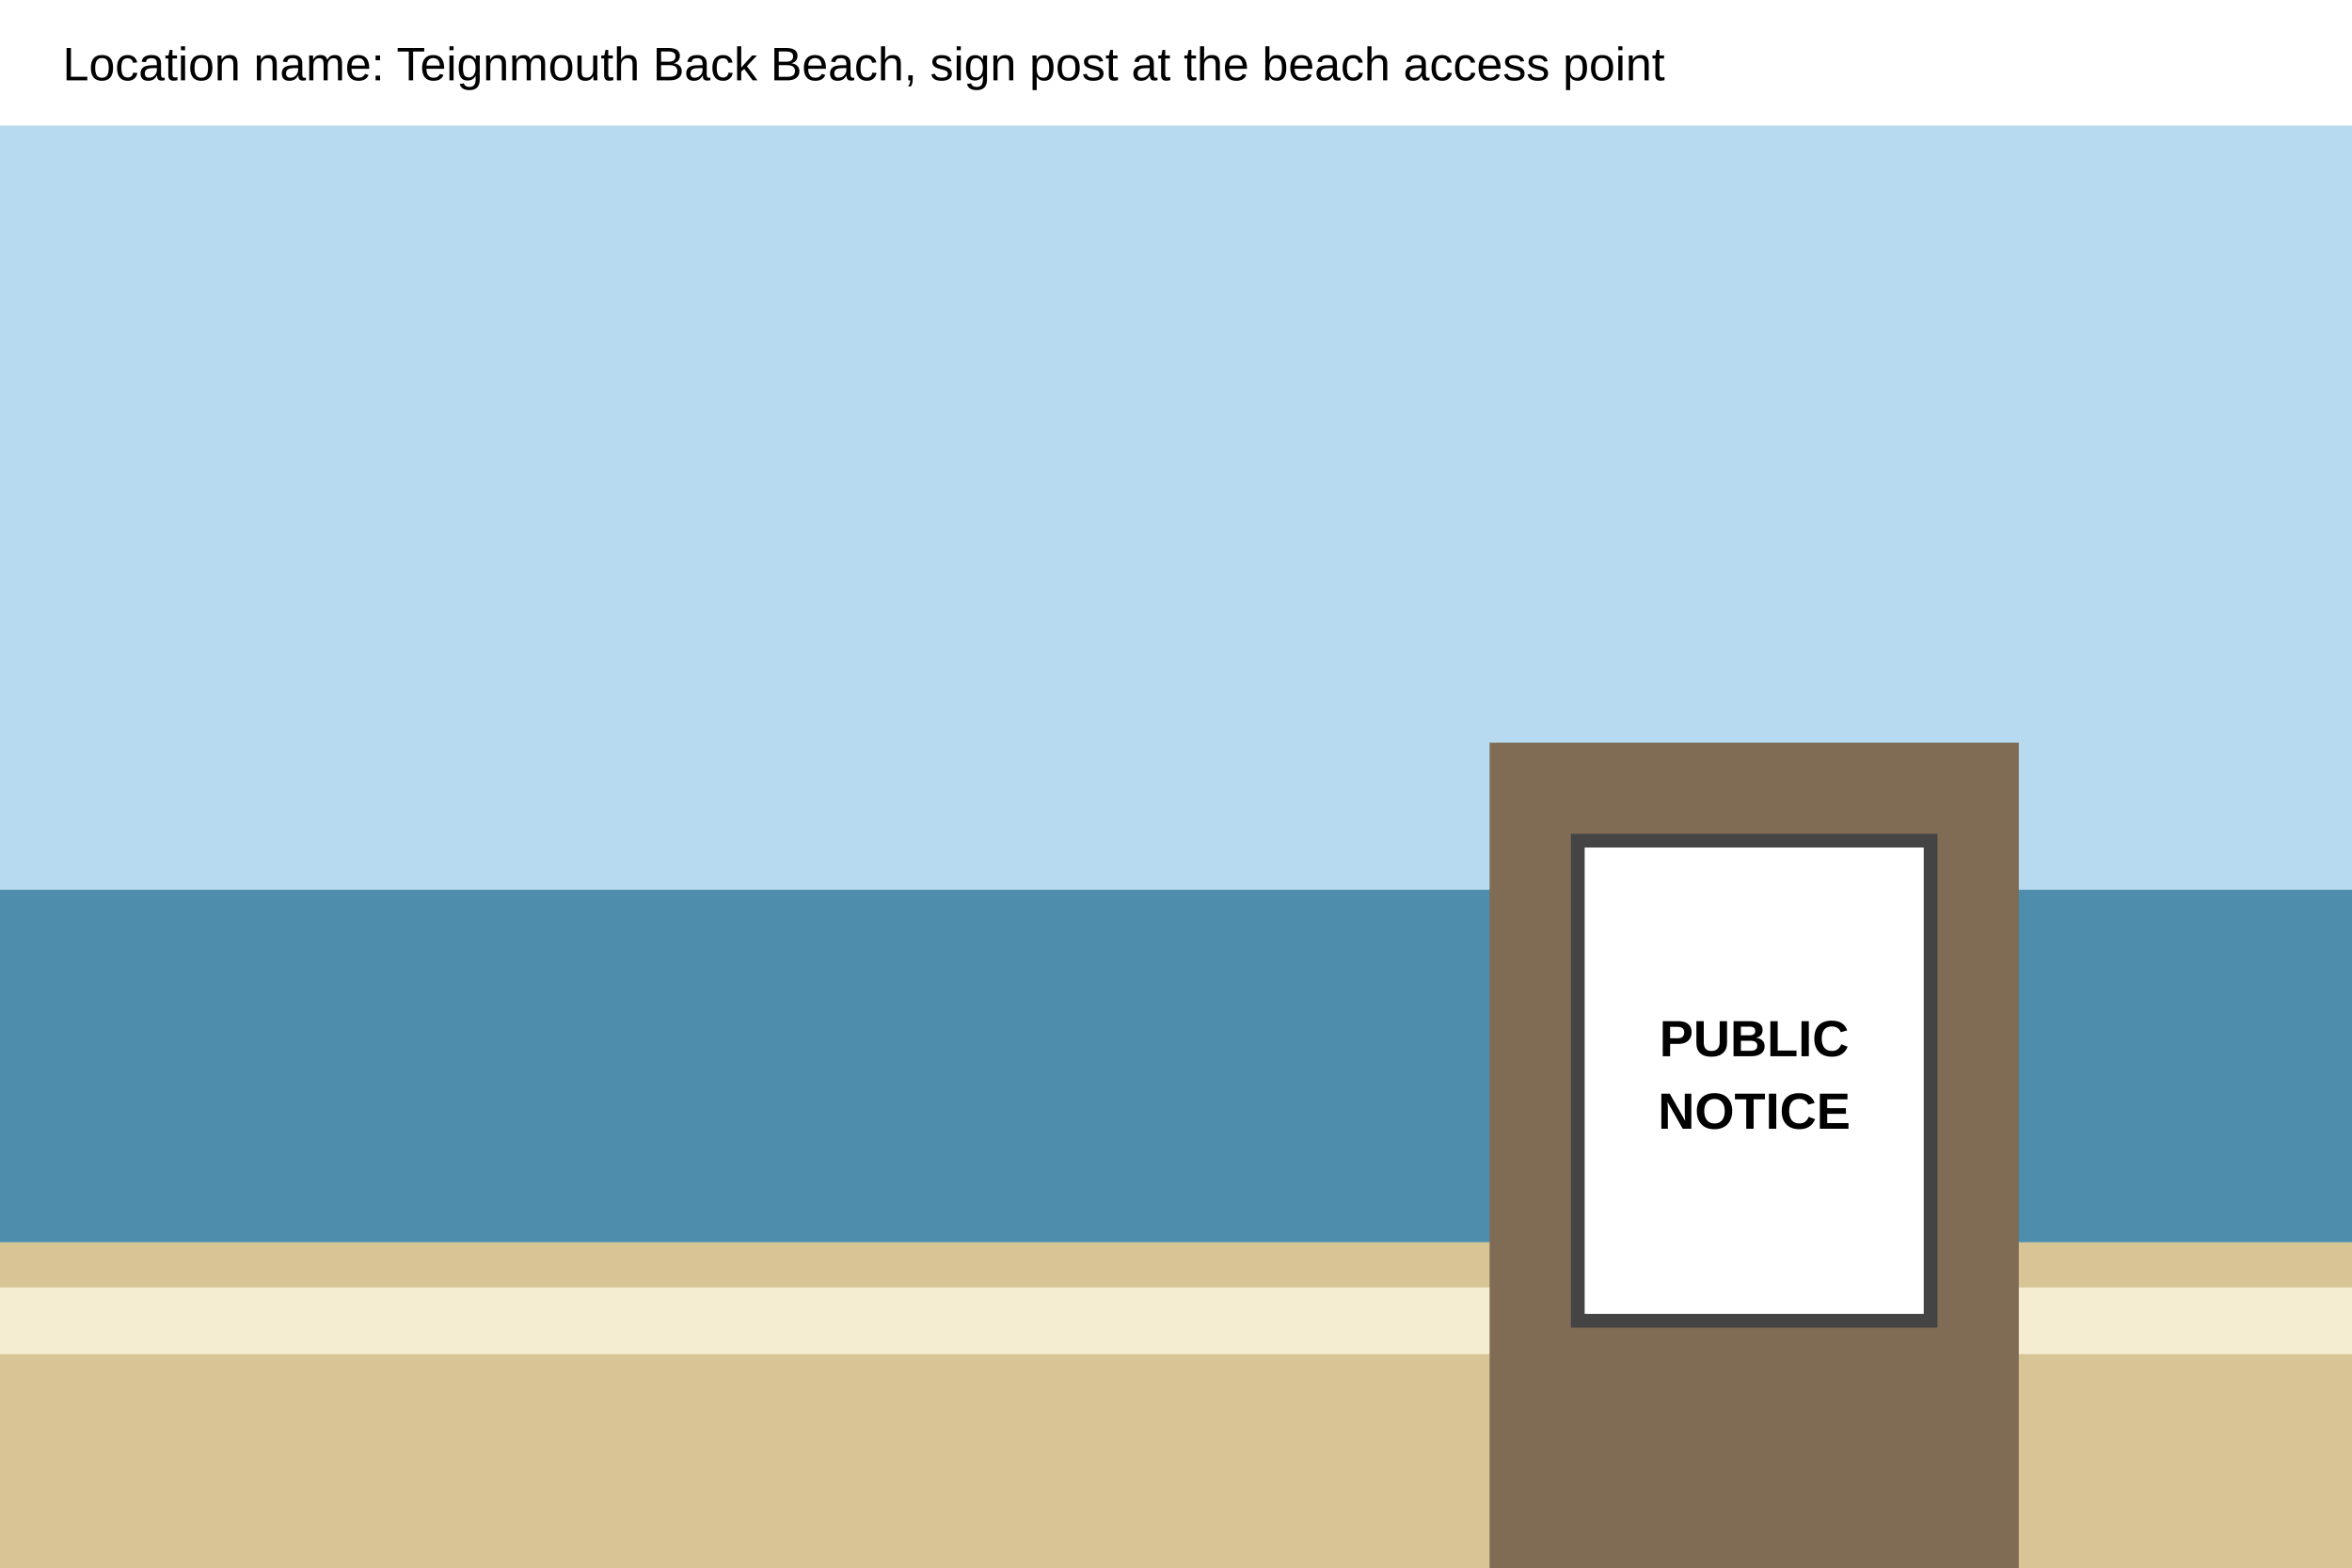
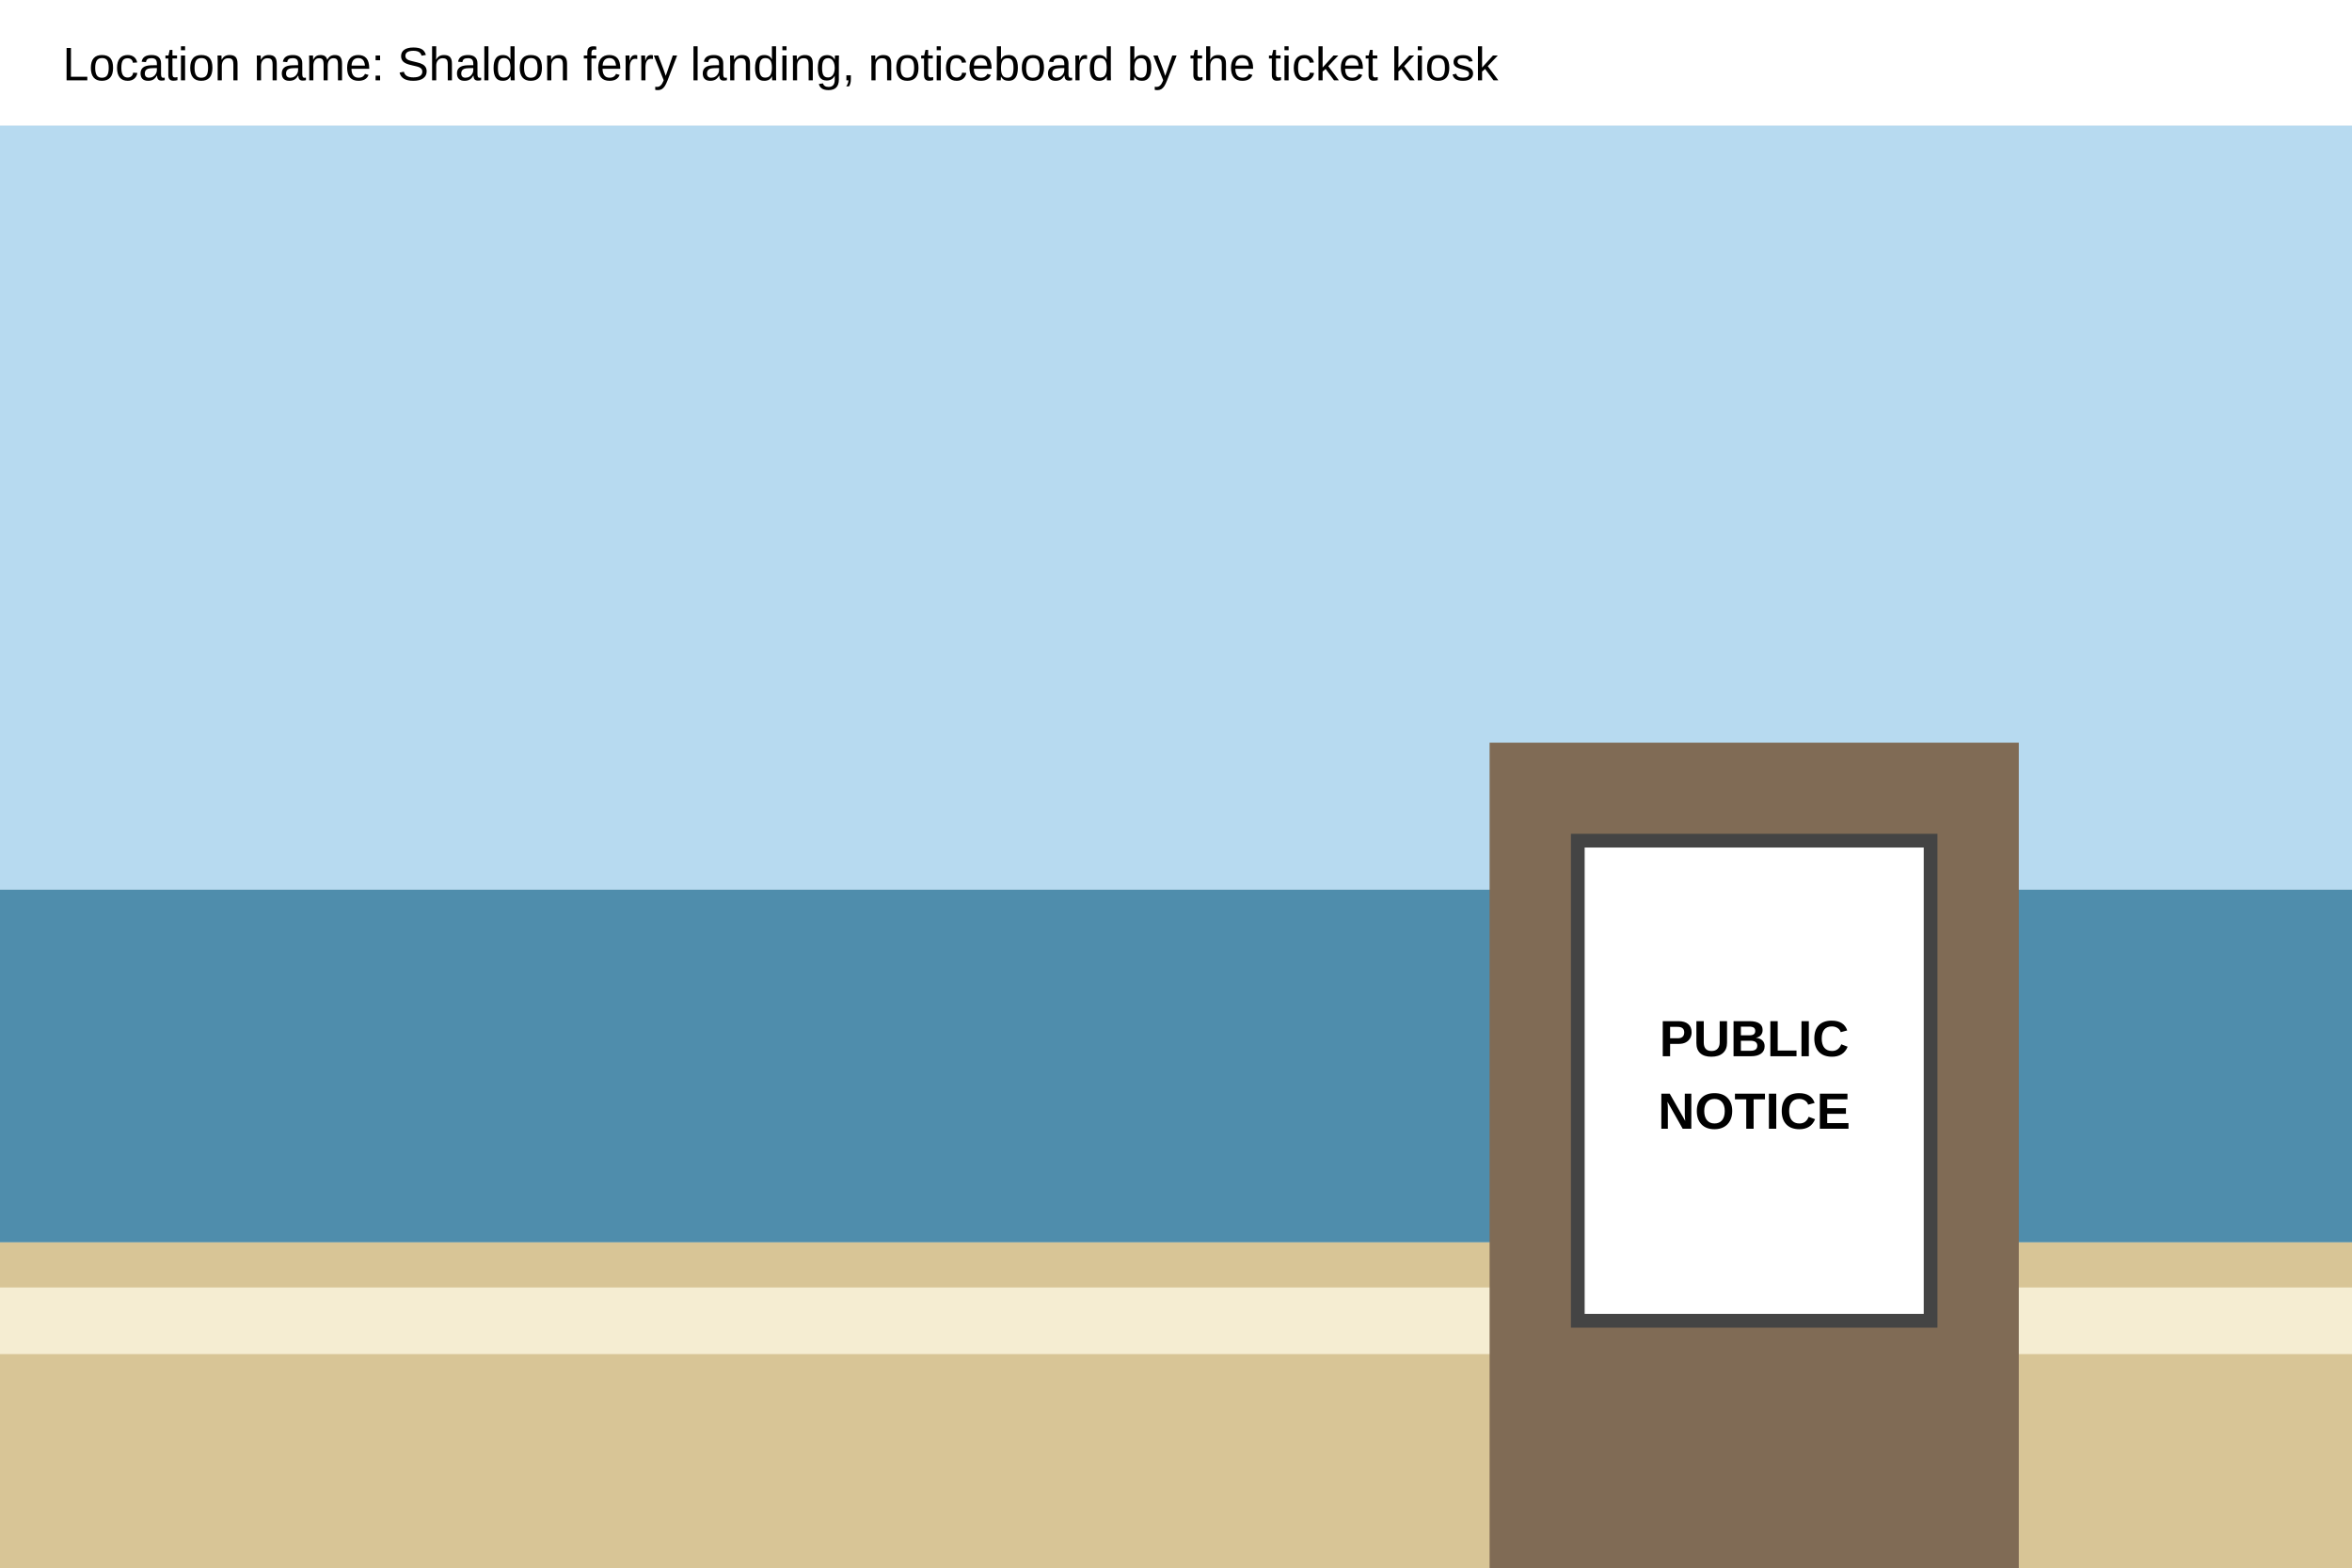
<svg xmlns="http://www.w3.org/2000/svg" width="1200" height="800" viewBox="0 0 1200 800">
  <g transform="translate(0 64)">
    <rect width="1200" height="390" fill="#b7daf0" />
    <rect y="390" width="1200" height="180" fill="#4f8dac" />
    <rect y="570" width="1200" height="230" fill="#d8c596" />
    <path d="M0 610h1200" stroke="#f5edd2" stroke-width="34" />
    <path d="M760 800V315h270v485z" fill="#806b55" />
    <rect x="805" y="365" width="180" height="245" fill="#fff" stroke="#444" stroke-width="7" />
    <text x="895" y="475" text-anchor="middle" font-family="Arial" font-size="26" font-weight="700">PUBLIC</text>
    <text x="895" y="512" text-anchor="middle" font-family="Arial" font-size="26" font-weight="700">NOTICE</text>
  </g>
  <rect width="1200" height="64" fill="#fff" />
-   <text x="32" y="41" font-family="Arial" font-size="24">Location name: Teignmouth Back Beach, sign post at the beach access point</text>
+   <text x="32" y="41" font-family="Arial" font-size="24">Location name: Shaldon ferry landing, noticeboard by the ticket kiosk</text>
</svg>
